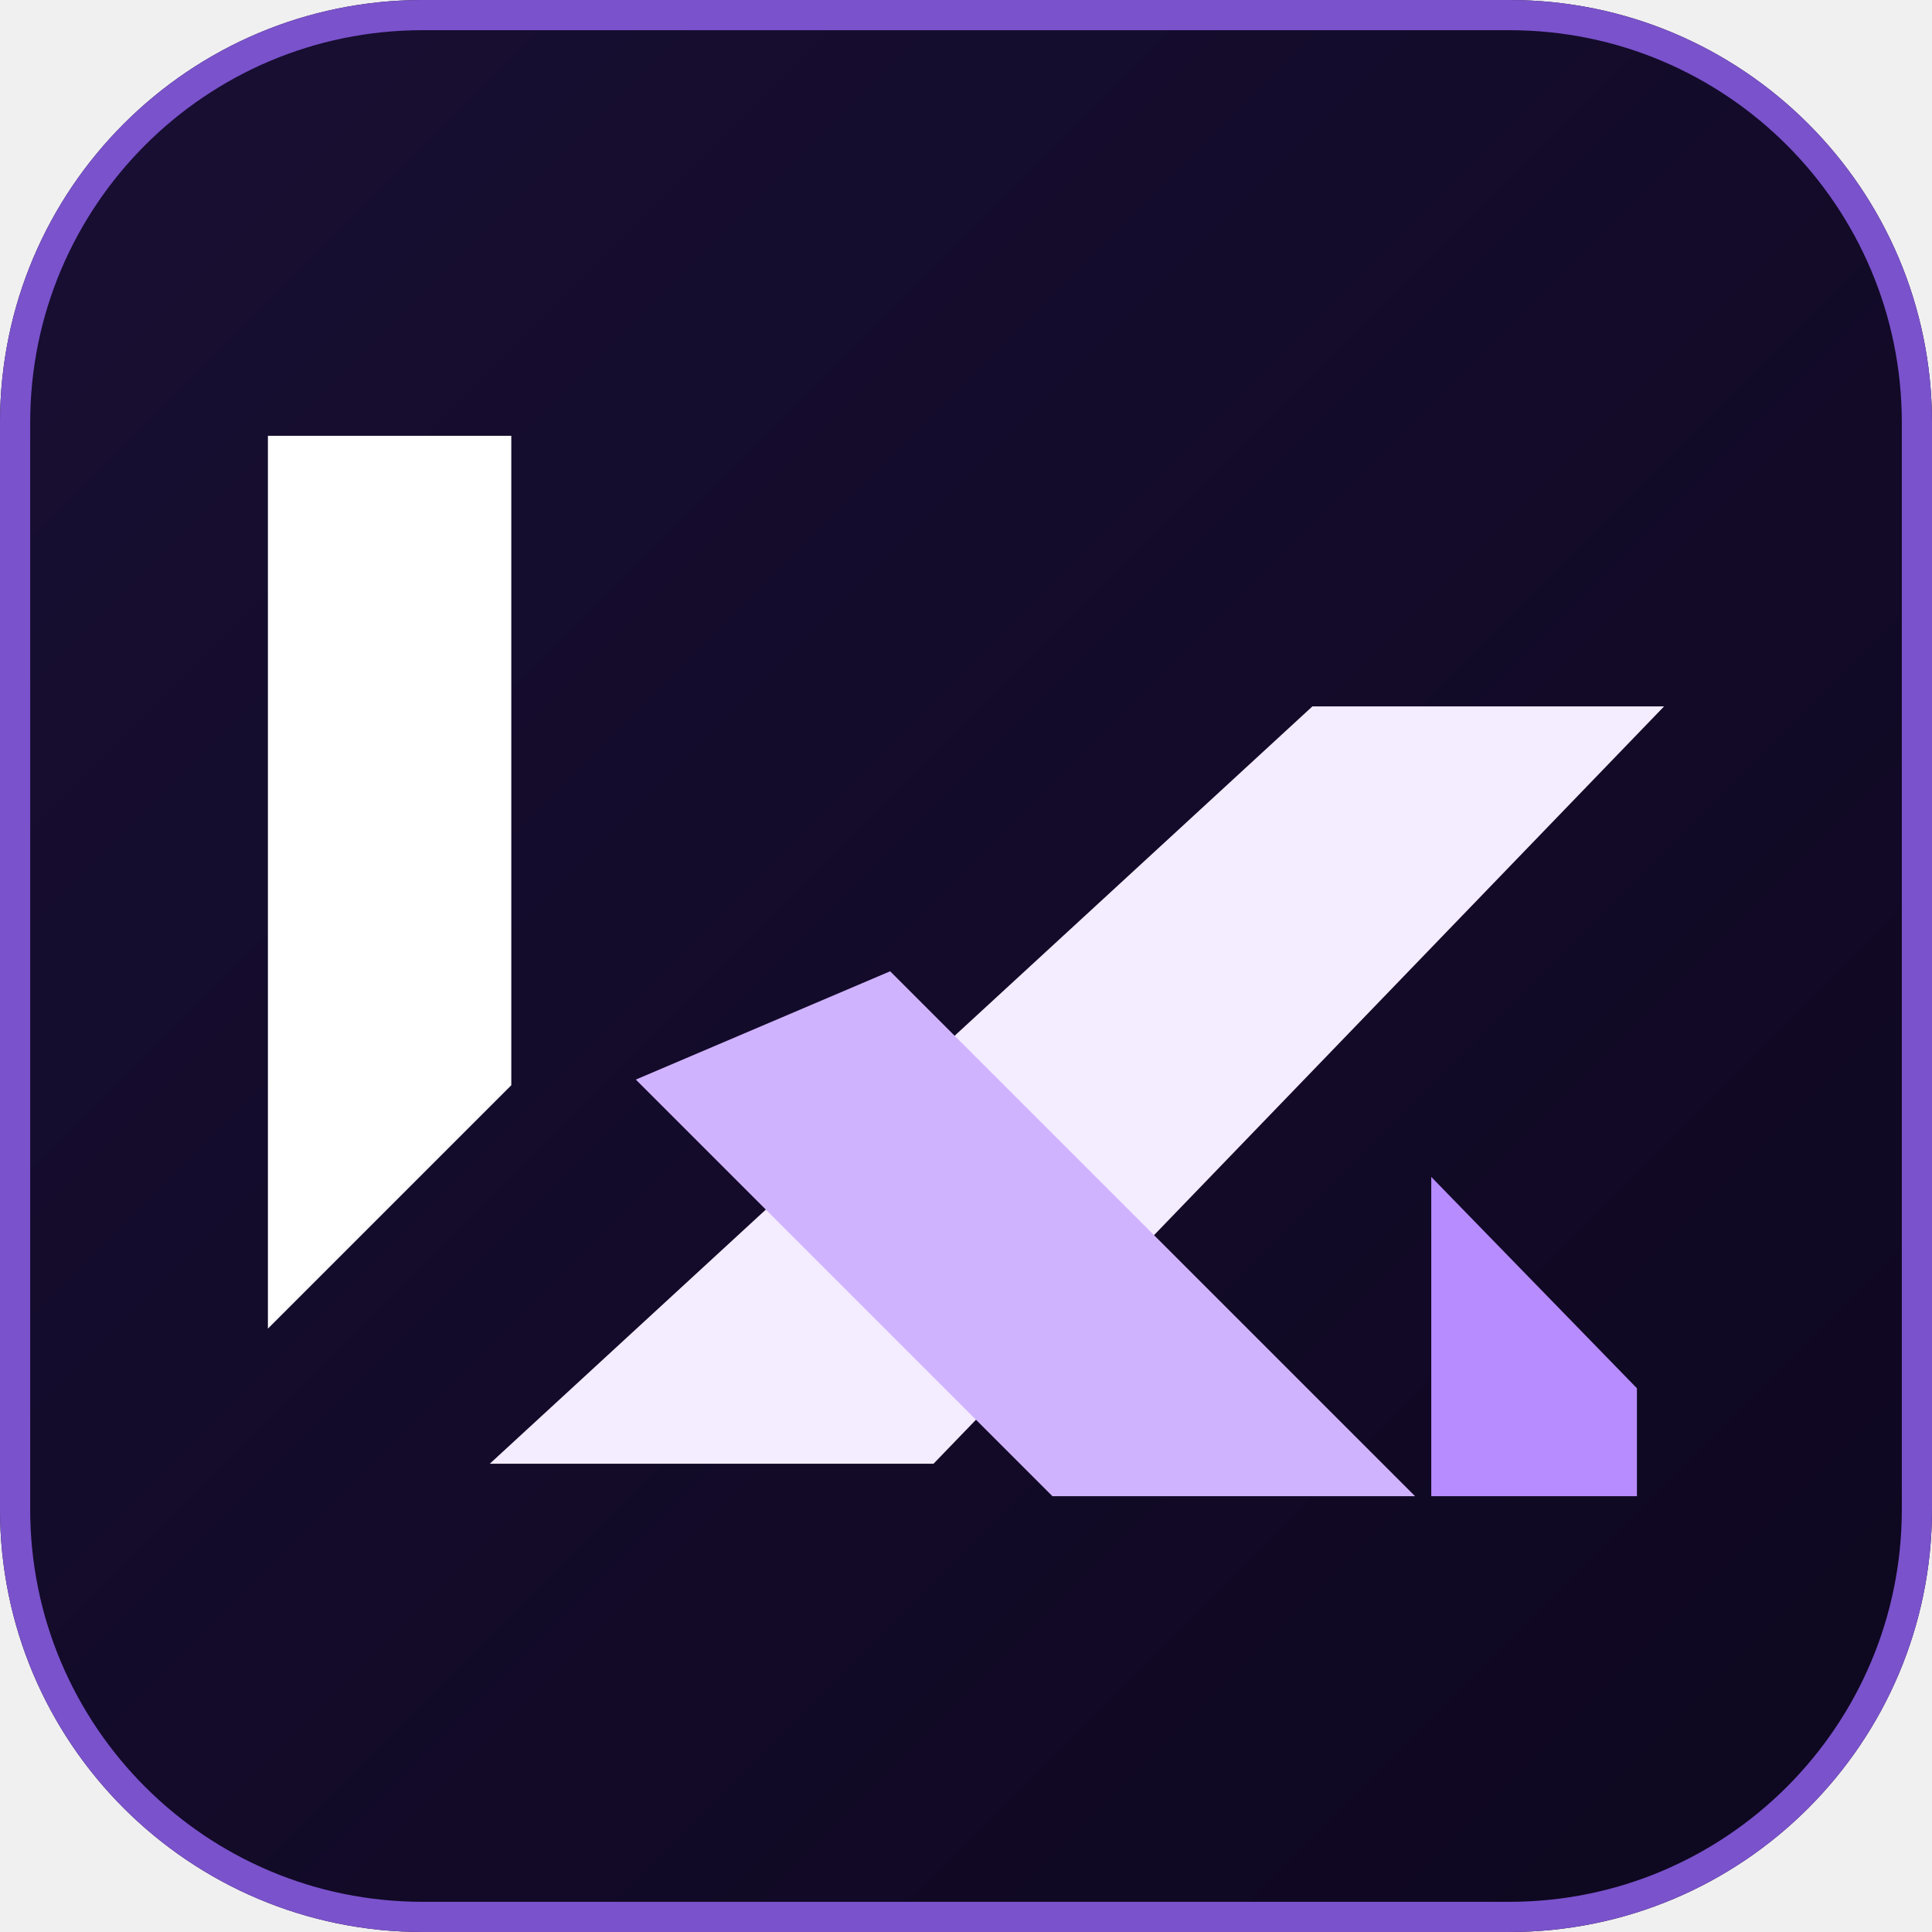
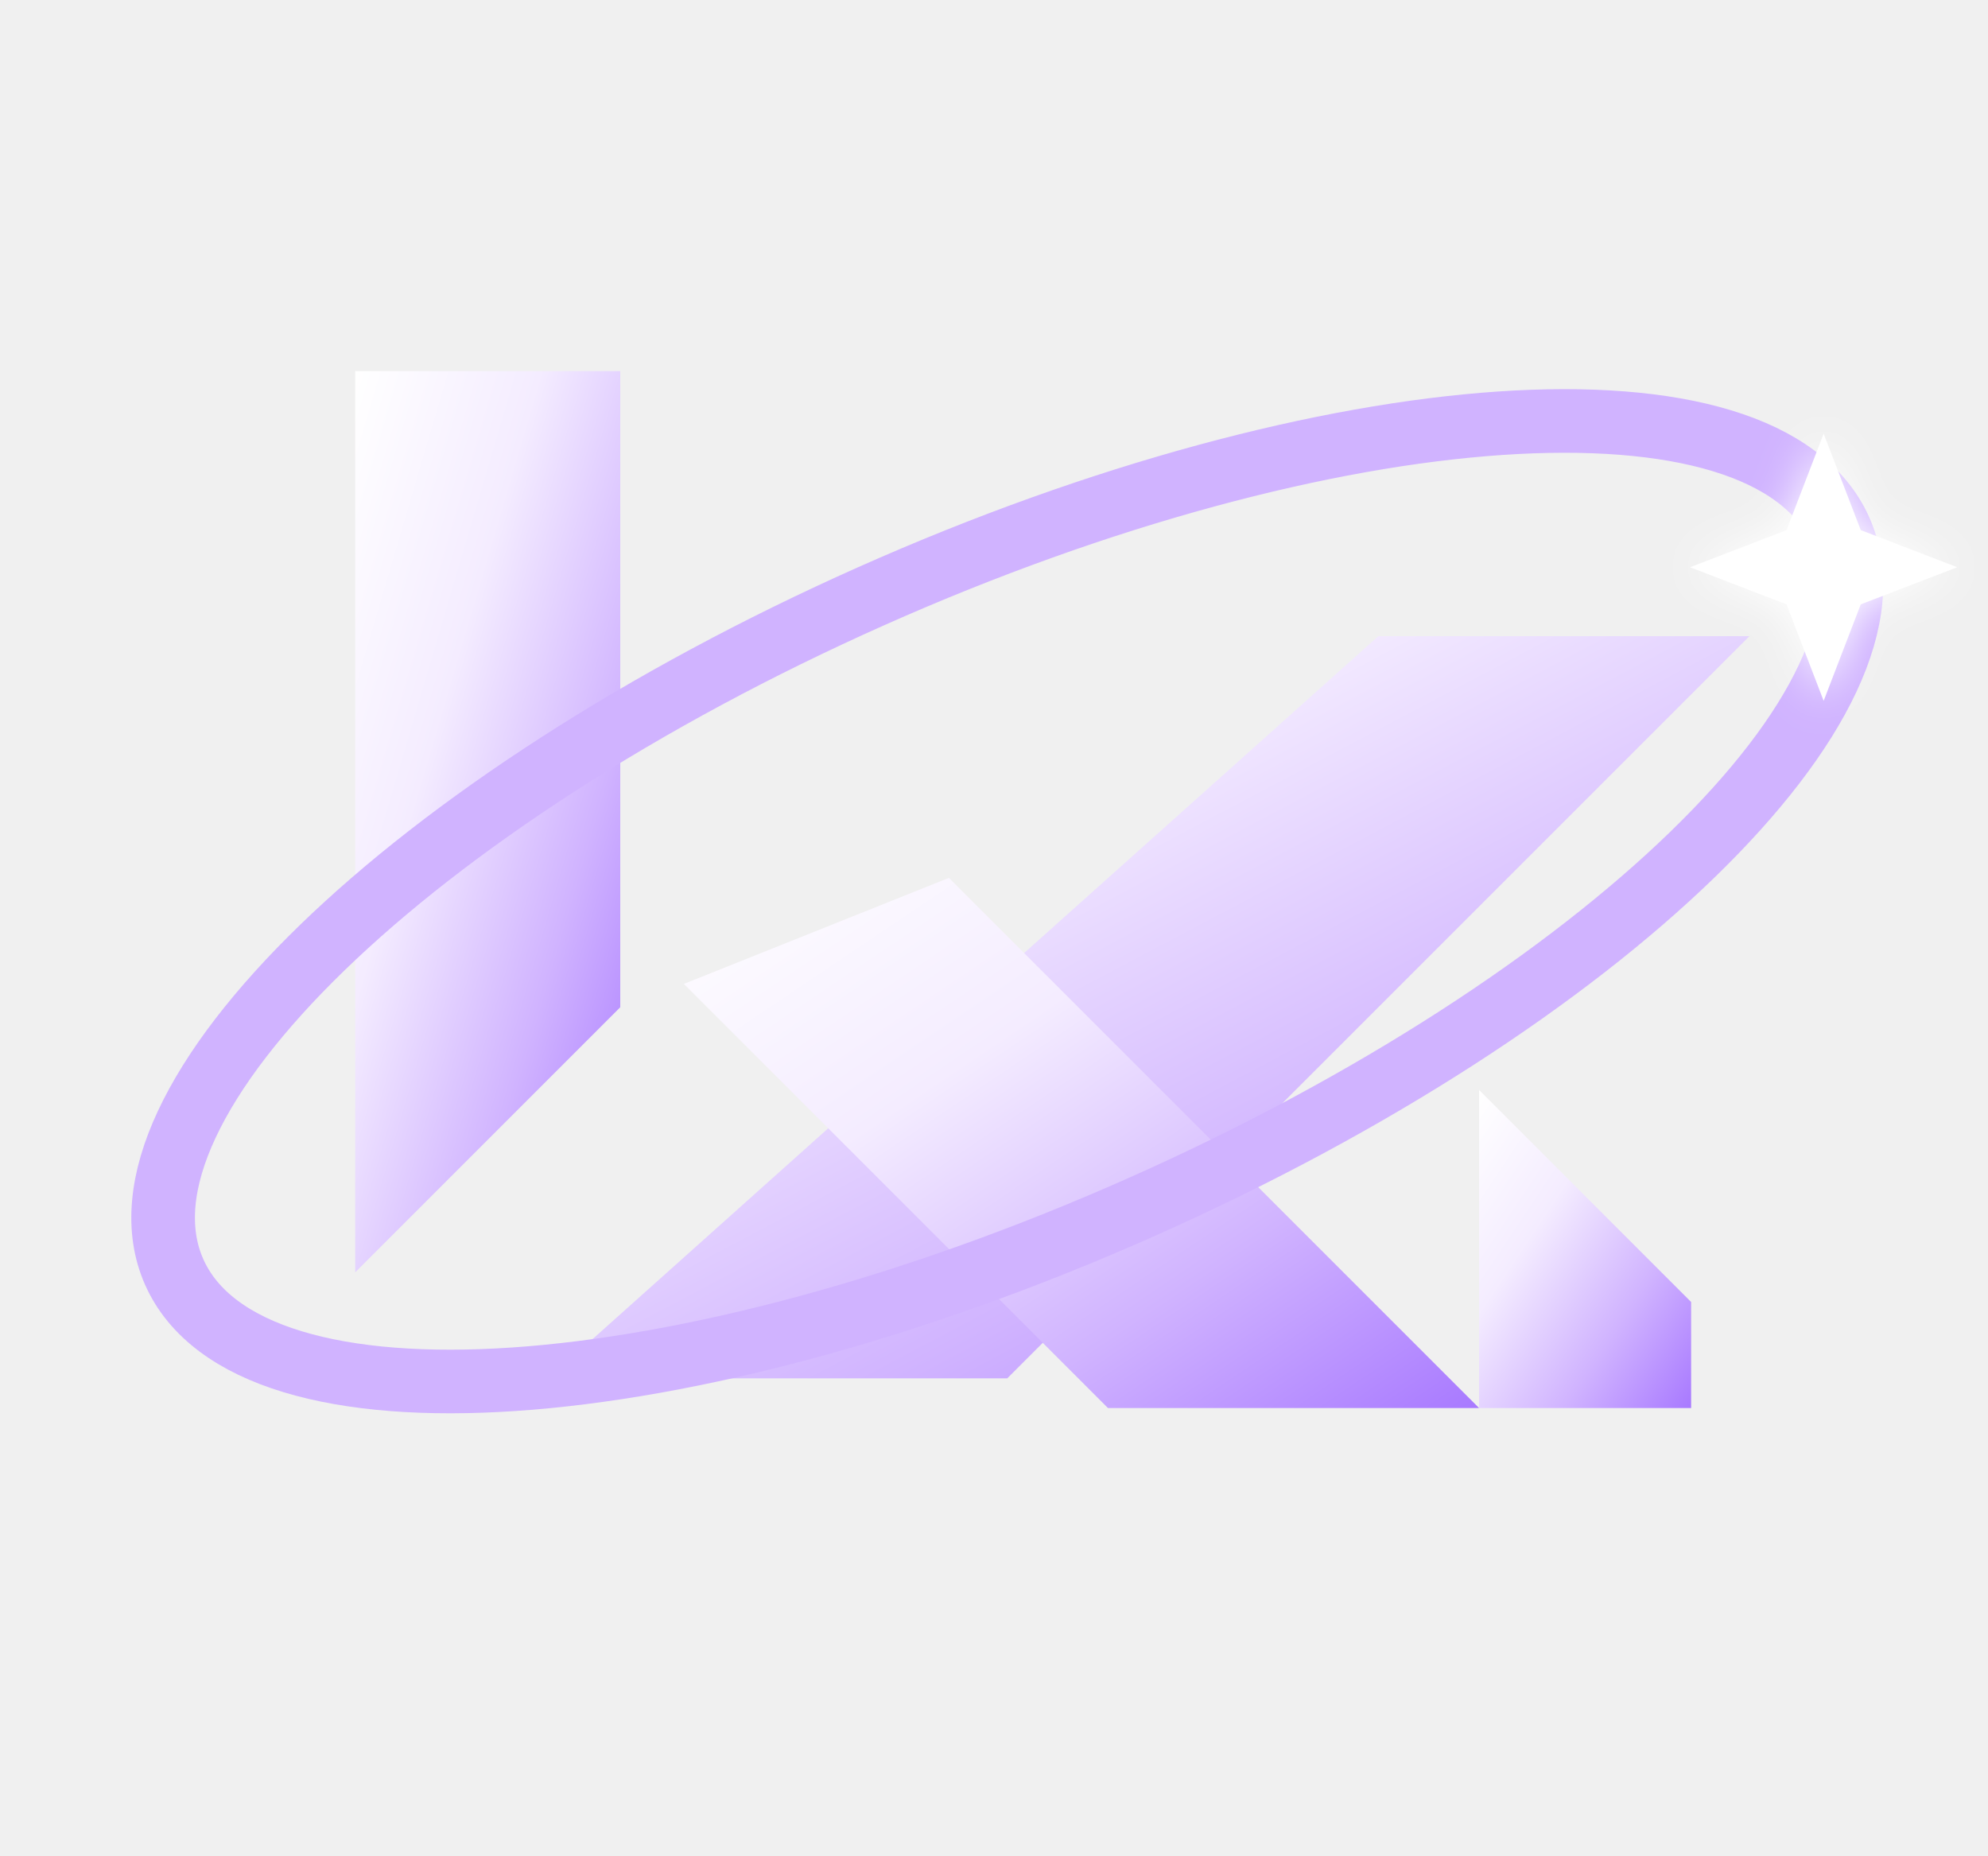
- <svg xmlns="http://www.w3.org/2000/svg" viewBox="0 0 512 512" width="100%" height="100%" fill="none">
+ <svg xmlns="http://www.w3.org/2000/svg" viewBox="70 -15 375 350" width="100%" height="100%" fill="none">
  <defs>
-     <linearGradient id="favBgGrad" x1="0" y1="0" x2="1" y2="1">
-       <stop offset="0%" stop-color="#180F33" />
-       <stop offset="100%" stop-color="#0E071F" />
+     <linearGradient id="kzFavGrad" x1="0" y1="0" x2="1" y2="1">
+       <stop class="stop-1" offset="0%" stop-color="#FFFFFF" />
+       <stop class="stop-2" offset="35%" stop-color="#F4ECFF" />
+       <stop class="stop-3" offset="70%" stop-color="#D0B3FF" />
+       <stop class="stop-4" offset="100%" stop-color="#A879FF" />
    </linearGradient>
+     <filter id="kzFavGlow" x="-50%" y="-50%" width="200%" height="200%">
+       <feGaussianBlur in="SourceGraphic" stdDeviation="3" result="blur" />
+       <feMerge>
+         <feMergeNode in="blur" />
+         <feMergeNode in="SourceGraphic" />
+       </feMerge>
+     </filter>
  </defs>
-   <rect width="512" height="512" rx="112" fill="url(#favBgGrad)" />
-   <rect width="504" height="504" x="4" y="4" rx="108" stroke="#7A52CC" stroke-width="8" />
-   <path d="M 71.0 115.5 L 135.5 115.5 L 135.5 287.6 L 71.0 352.1 Z" fill="#FFFFFF" />
-   <path d="M 72.4 187.2 L 347.8 187.2 L 129.8 387.9 L 247.4 387.9 L 441.0 187.2 L 347.8 187.2 Z" fill="#F4ECFF" />
-   <path d="M 168.5 286.1 L 278.9 396.5 L 375.0 396.5 L 235.9 257.4 Z" fill="#D0B3FF" />
-   <path d="M 379.3 311.9 L 379.3 396.5 L 433.8 396.5 L 433.8 367.9 Z" fill="#B78CFF" />
+   <style>
+     .kz-orbit { stroke: #D0B3FF; }
+     .kz-star { fill: #FFFFFF; }
+     .kz-star-core { fill: #FFFFFF; }
+     @media (prefers-color-scheme: light) {
+       .stop-1 { stop-color: #3B0764; }
+       .stop-2 { stop-color: #581C87; }
+       .stop-3 { stop-color: #7C3AED; }
+       .stop-4 { stop-color: #9333EA; }
+       .kz-orbit { stroke: #7C3AED; }
+       .kz-star { fill: #3B0764; }
+       .kz-star-core { fill: #3B0764; }
+     }
+   </style>
+   <path d="M137 55 L187 55 L187 175 L137 225 Z" fill="url(#kzFavGrad)" />
+   <path d="M133 105 L330 105 L173.5 245 L260 245 L400 105 L330 105 L133 105 Z" fill="url(#kzFavGrad)" />
+   <path d="M199 170.6 L279 250.6 L349 250.6 L249 150.6 Z" fill="url(#kzFavGrad)" />
+   <path d="M349 190.6 L349 250.6 L389 250.6 L389 230.6 Z" fill="url(#kzFavGrad)" />
+   <ellipse class="kz-orbit" cx="260" cy="155" rx="172" ry="63" transform="rotate(-24 260 155)" stroke-width="12" fill="none" />
+   <g transform="translate(414, 92) scale(1.4) translate(-414, -92)">
+     <path class="kz-star" d="M414 74 L419 87 L432 92 L419 97 L414 110 L409 97 L396 92 L409 87 Z" filter="url(#kzFavGlow)" />
+     <circle class="kz-star-core" cx="414" cy="92" r="4.2" />
+   </g>
</svg>
